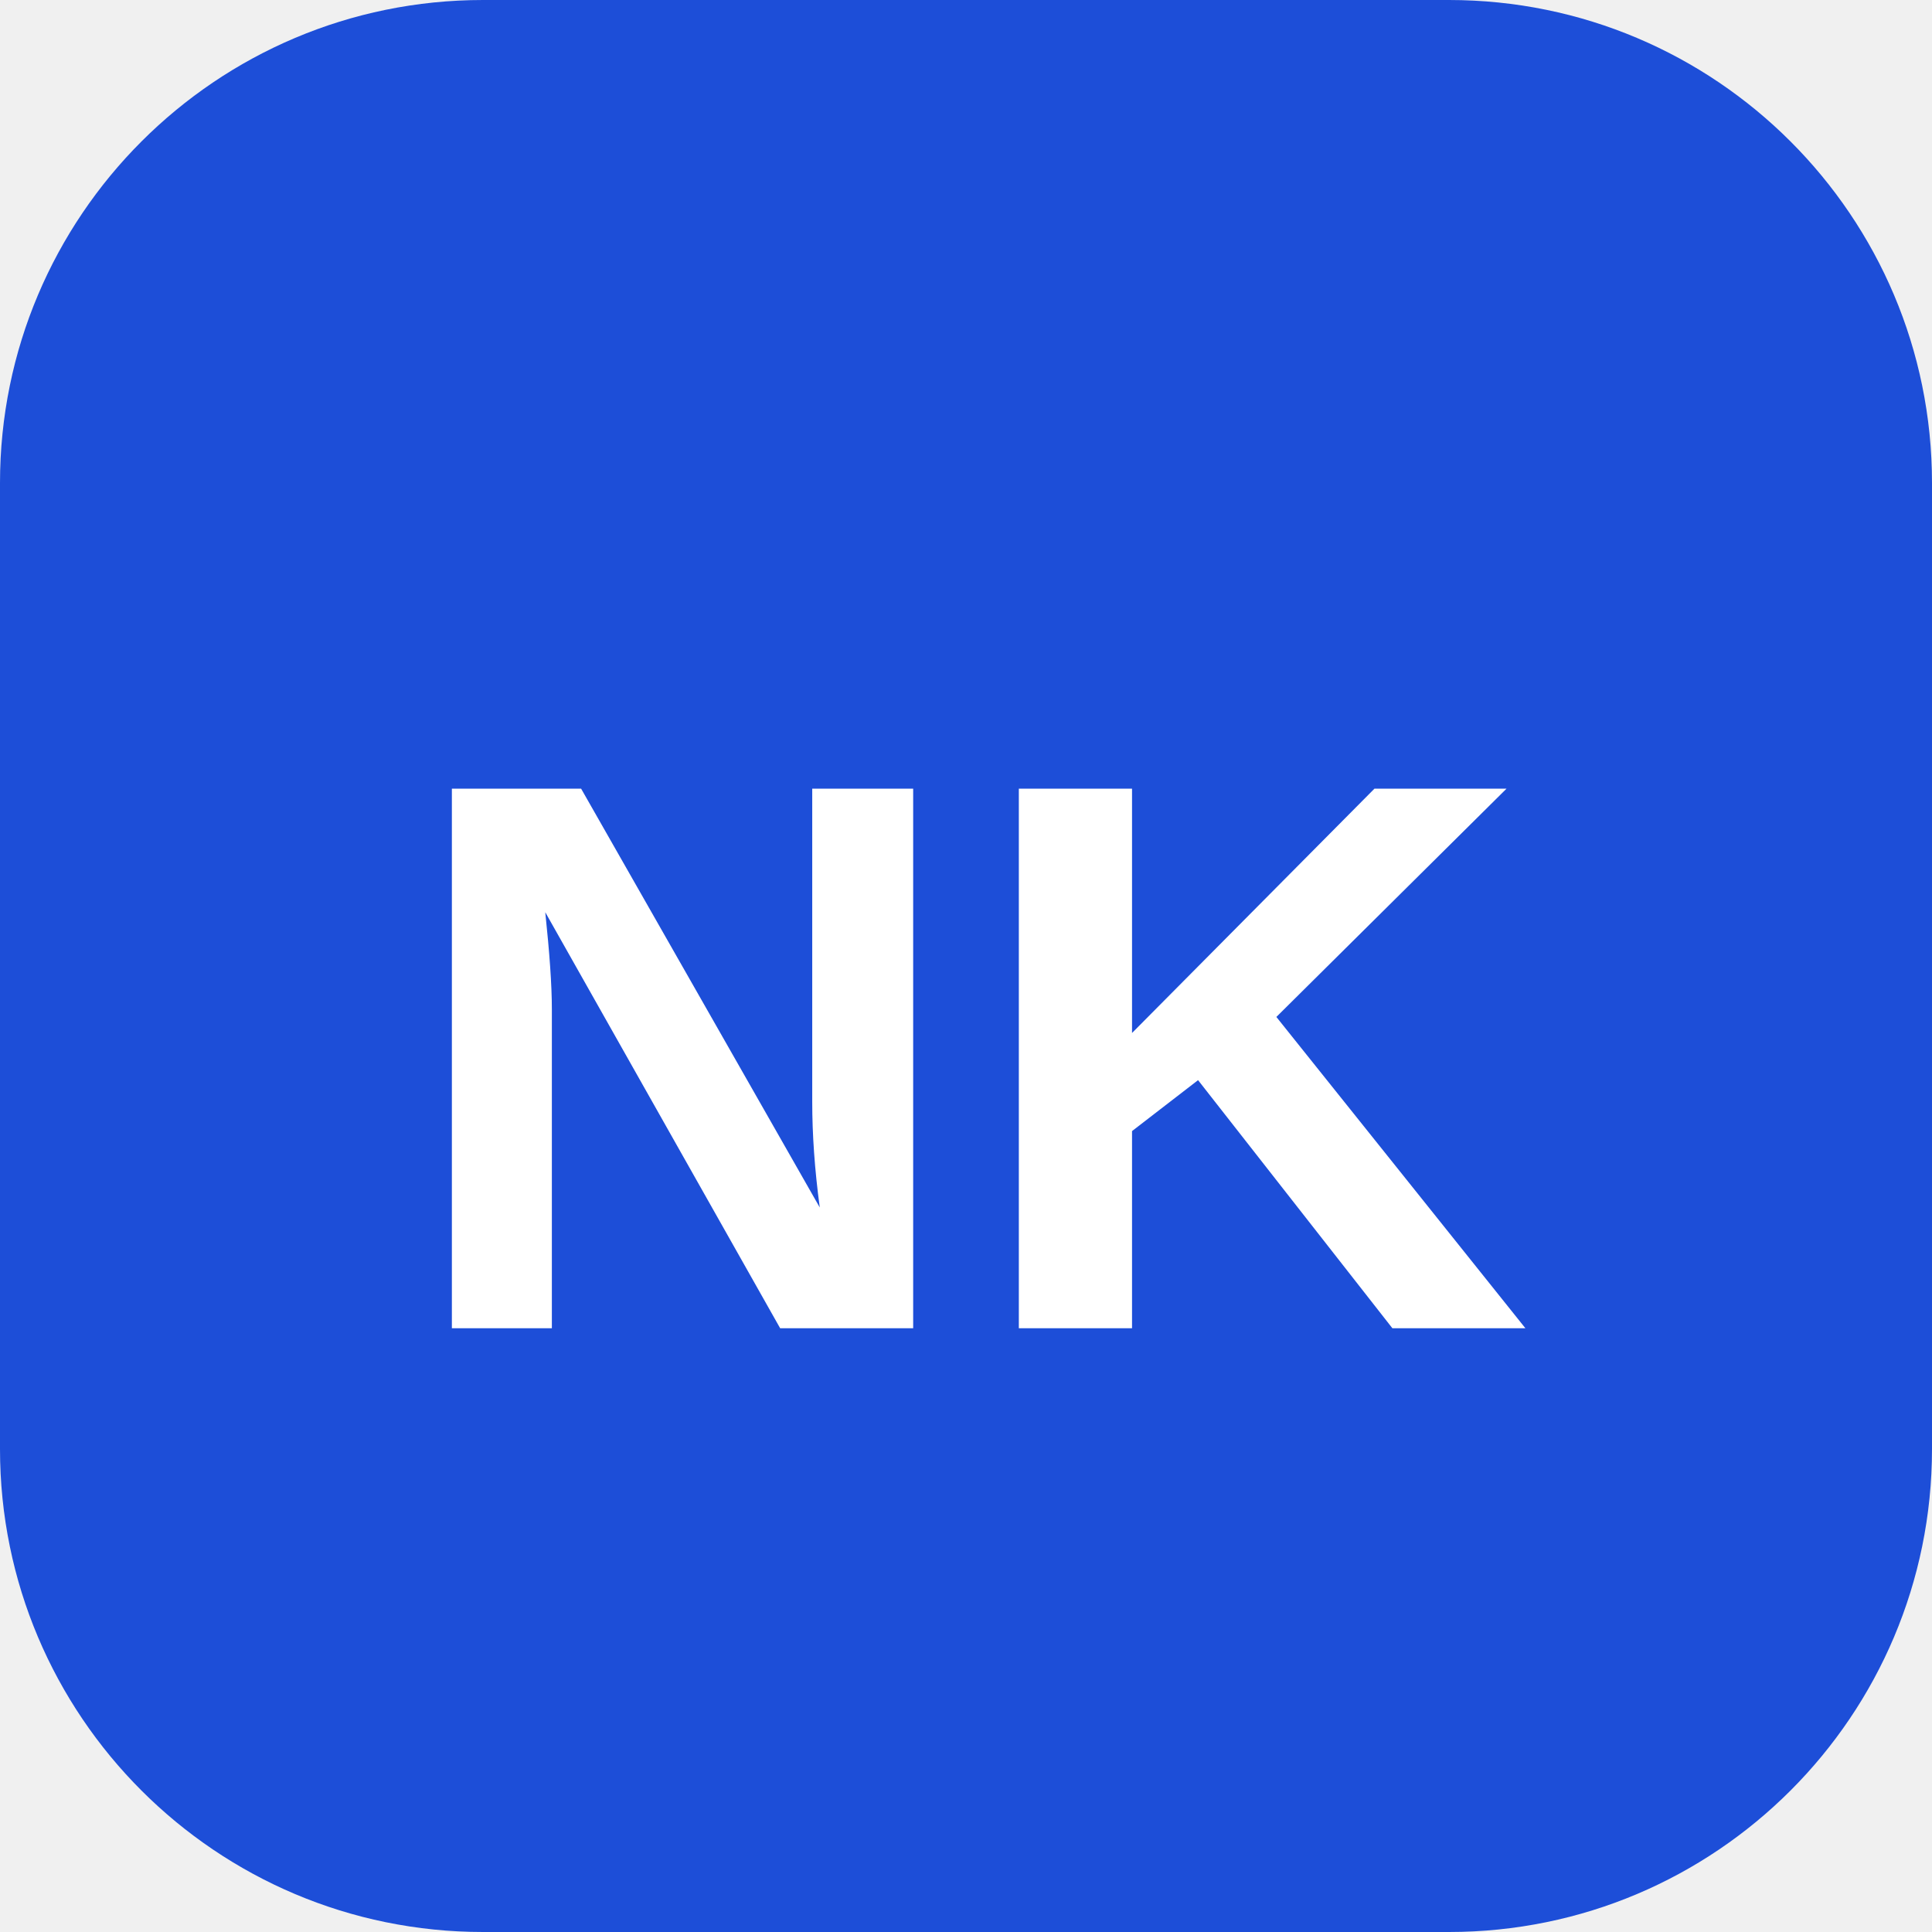
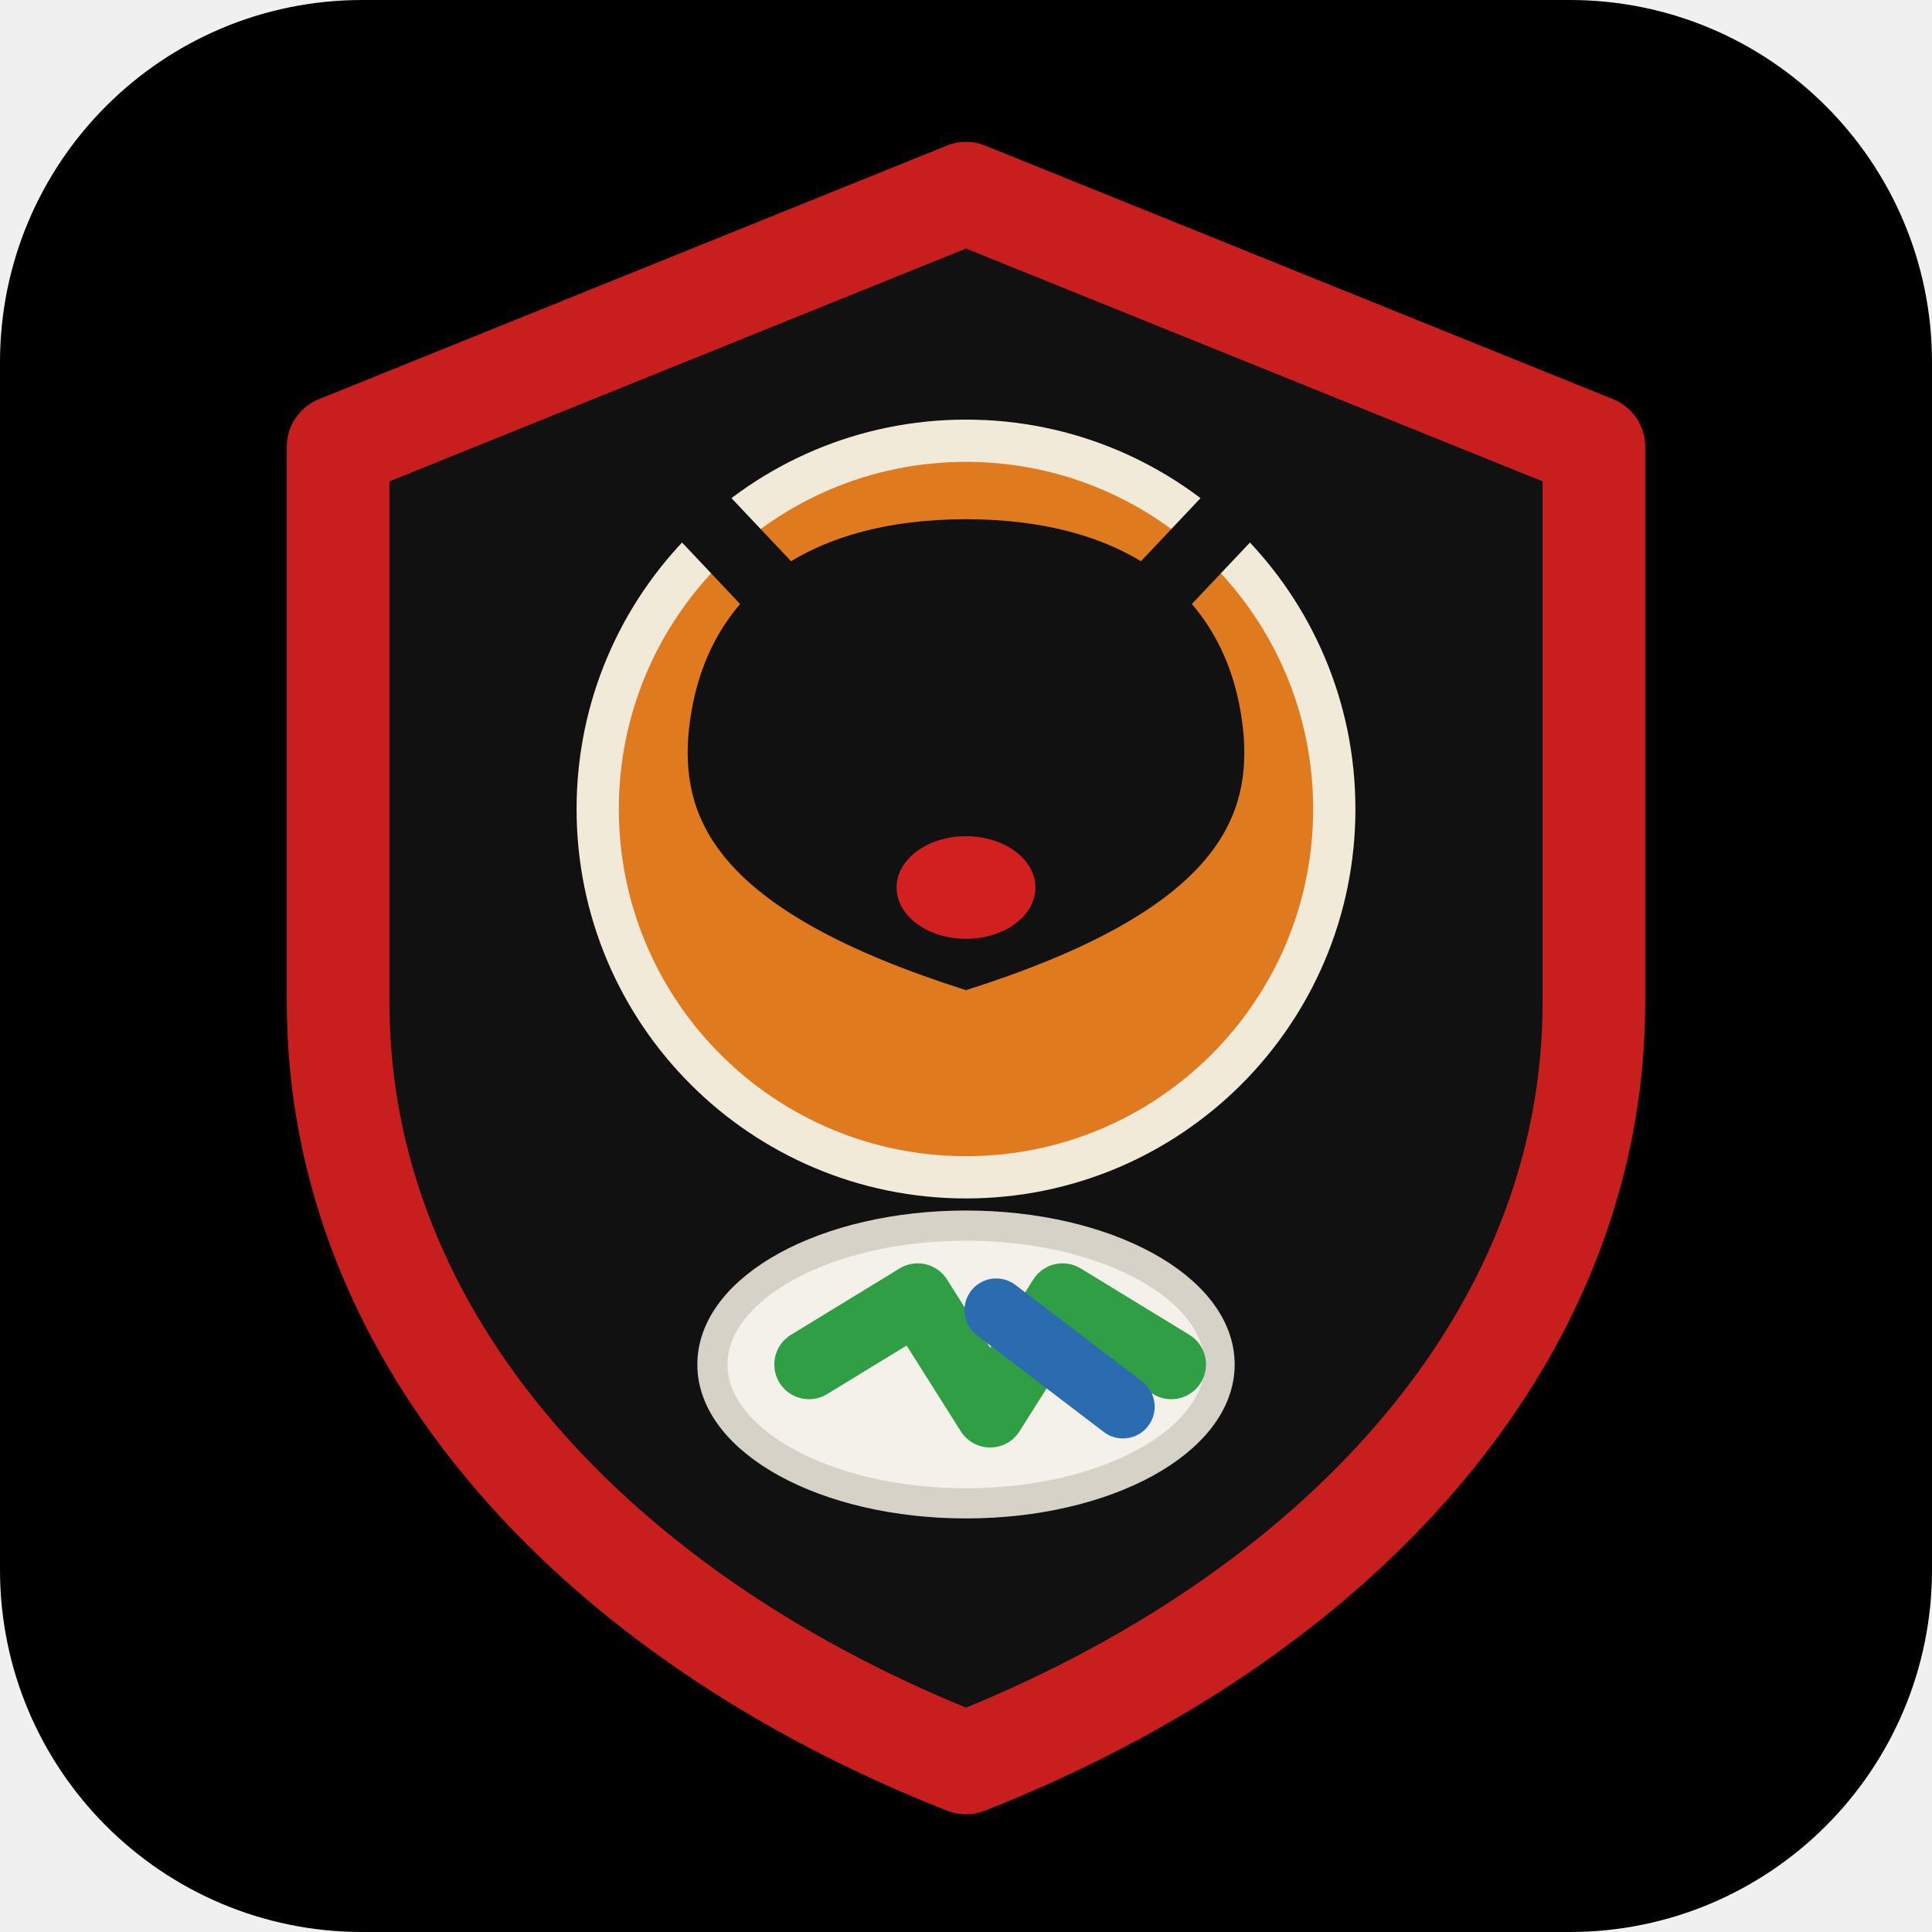
<svg xmlns="http://www.w3.org/2000/svg" viewBox="0 0 32 32">
-   <rect width="32" height="32" rx="8" fill="#1d4ed8" />
-   <text x="16" y="22" text-anchor="middle" font-family="Arial, Helvetica, sans-serif" font-size="13" font-weight="700" fill="#ffffff">NK</text>
+   <rect width="32" height="32" rx="6" fill="#000000" />
+   <path d="M16 3.2 L26.4 7.4 V16.6 C26.4 22.2 22.1 26.8 16 29.2 C9.9 26.8 5.6 22.2 5.6 16.6 V7.4 Z" fill="#111111" stroke="#c81e1e" stroke-width="1.7" stroke-linejoin="round" />
+   <circle cx="16" cy="13.4" r="6.1" fill="#e07a1f" stroke="#f2ead8" stroke-width="0.7" />
+   <path d="M11.4 12.2 C11.6 9.8 13.4 8.6 16 8.6 C18.6 8.6 20.4 9.8 20.6 12.2 C20.7 13.6 20.1 15.1 16 16.4 C11.9 15.1 11.3 13.6 11.4 12.2 Z" fill="#111111" />
+   <path d="M13.2 10.2 L11.5 8.4 M18.8 10.2 L20.5 8.4" stroke="#111111" stroke-width="1.1" stroke-linecap="round" />
+   <ellipse cx="16" cy="14.7" rx="1.15" ry="0.85" fill="#d21f1f" />
+   <ellipse cx="16" cy="22.6" rx="4.2" ry="2.3" fill="#f4f1ea" stroke="#d7d2c8" stroke-width="0.5" />
+   <path d="M13.4 22.6 L15.2 21.5 L16.4 23.4 L17.6 21.5 L19.4 22.6" fill="none" stroke="#2f9e44" stroke-width="1.15" stroke-linecap="round" stroke-linejoin="round" />
+   <path d="M16.5 21.7 L18.6 23.3" fill="none" stroke="#2b6cb0" stroke-width="1.05" stroke-linecap="round" />
</svg>
